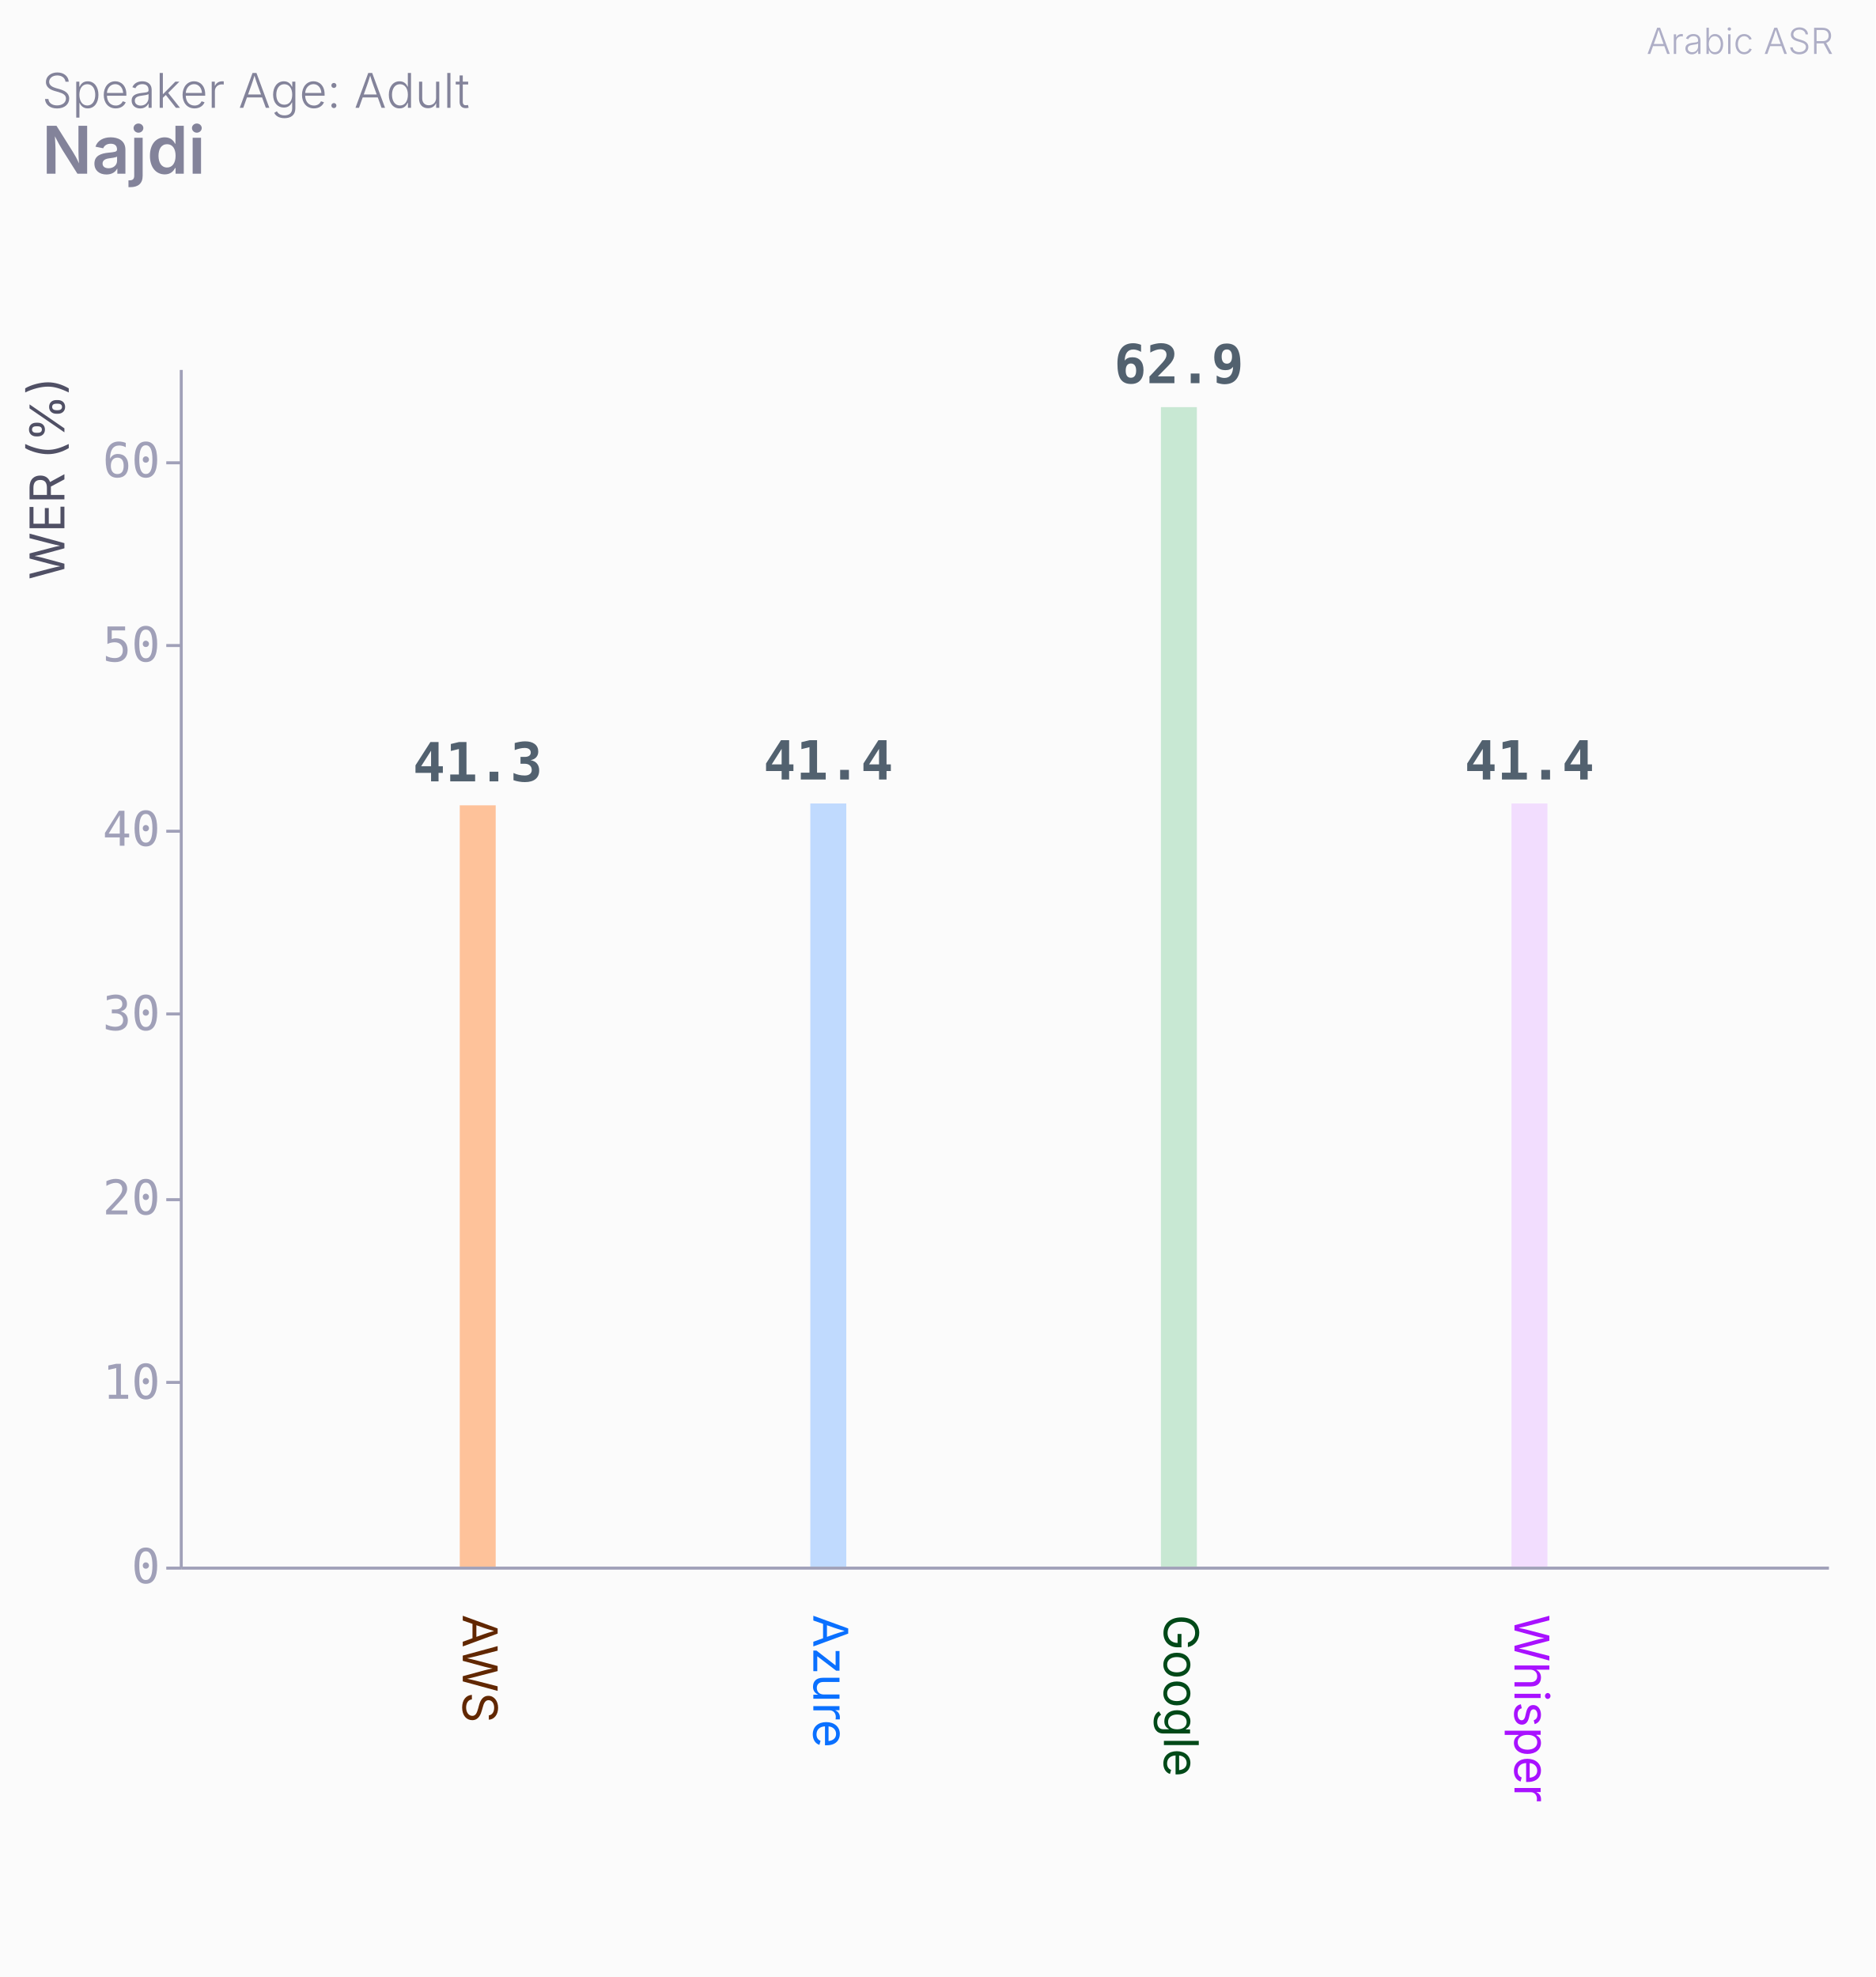
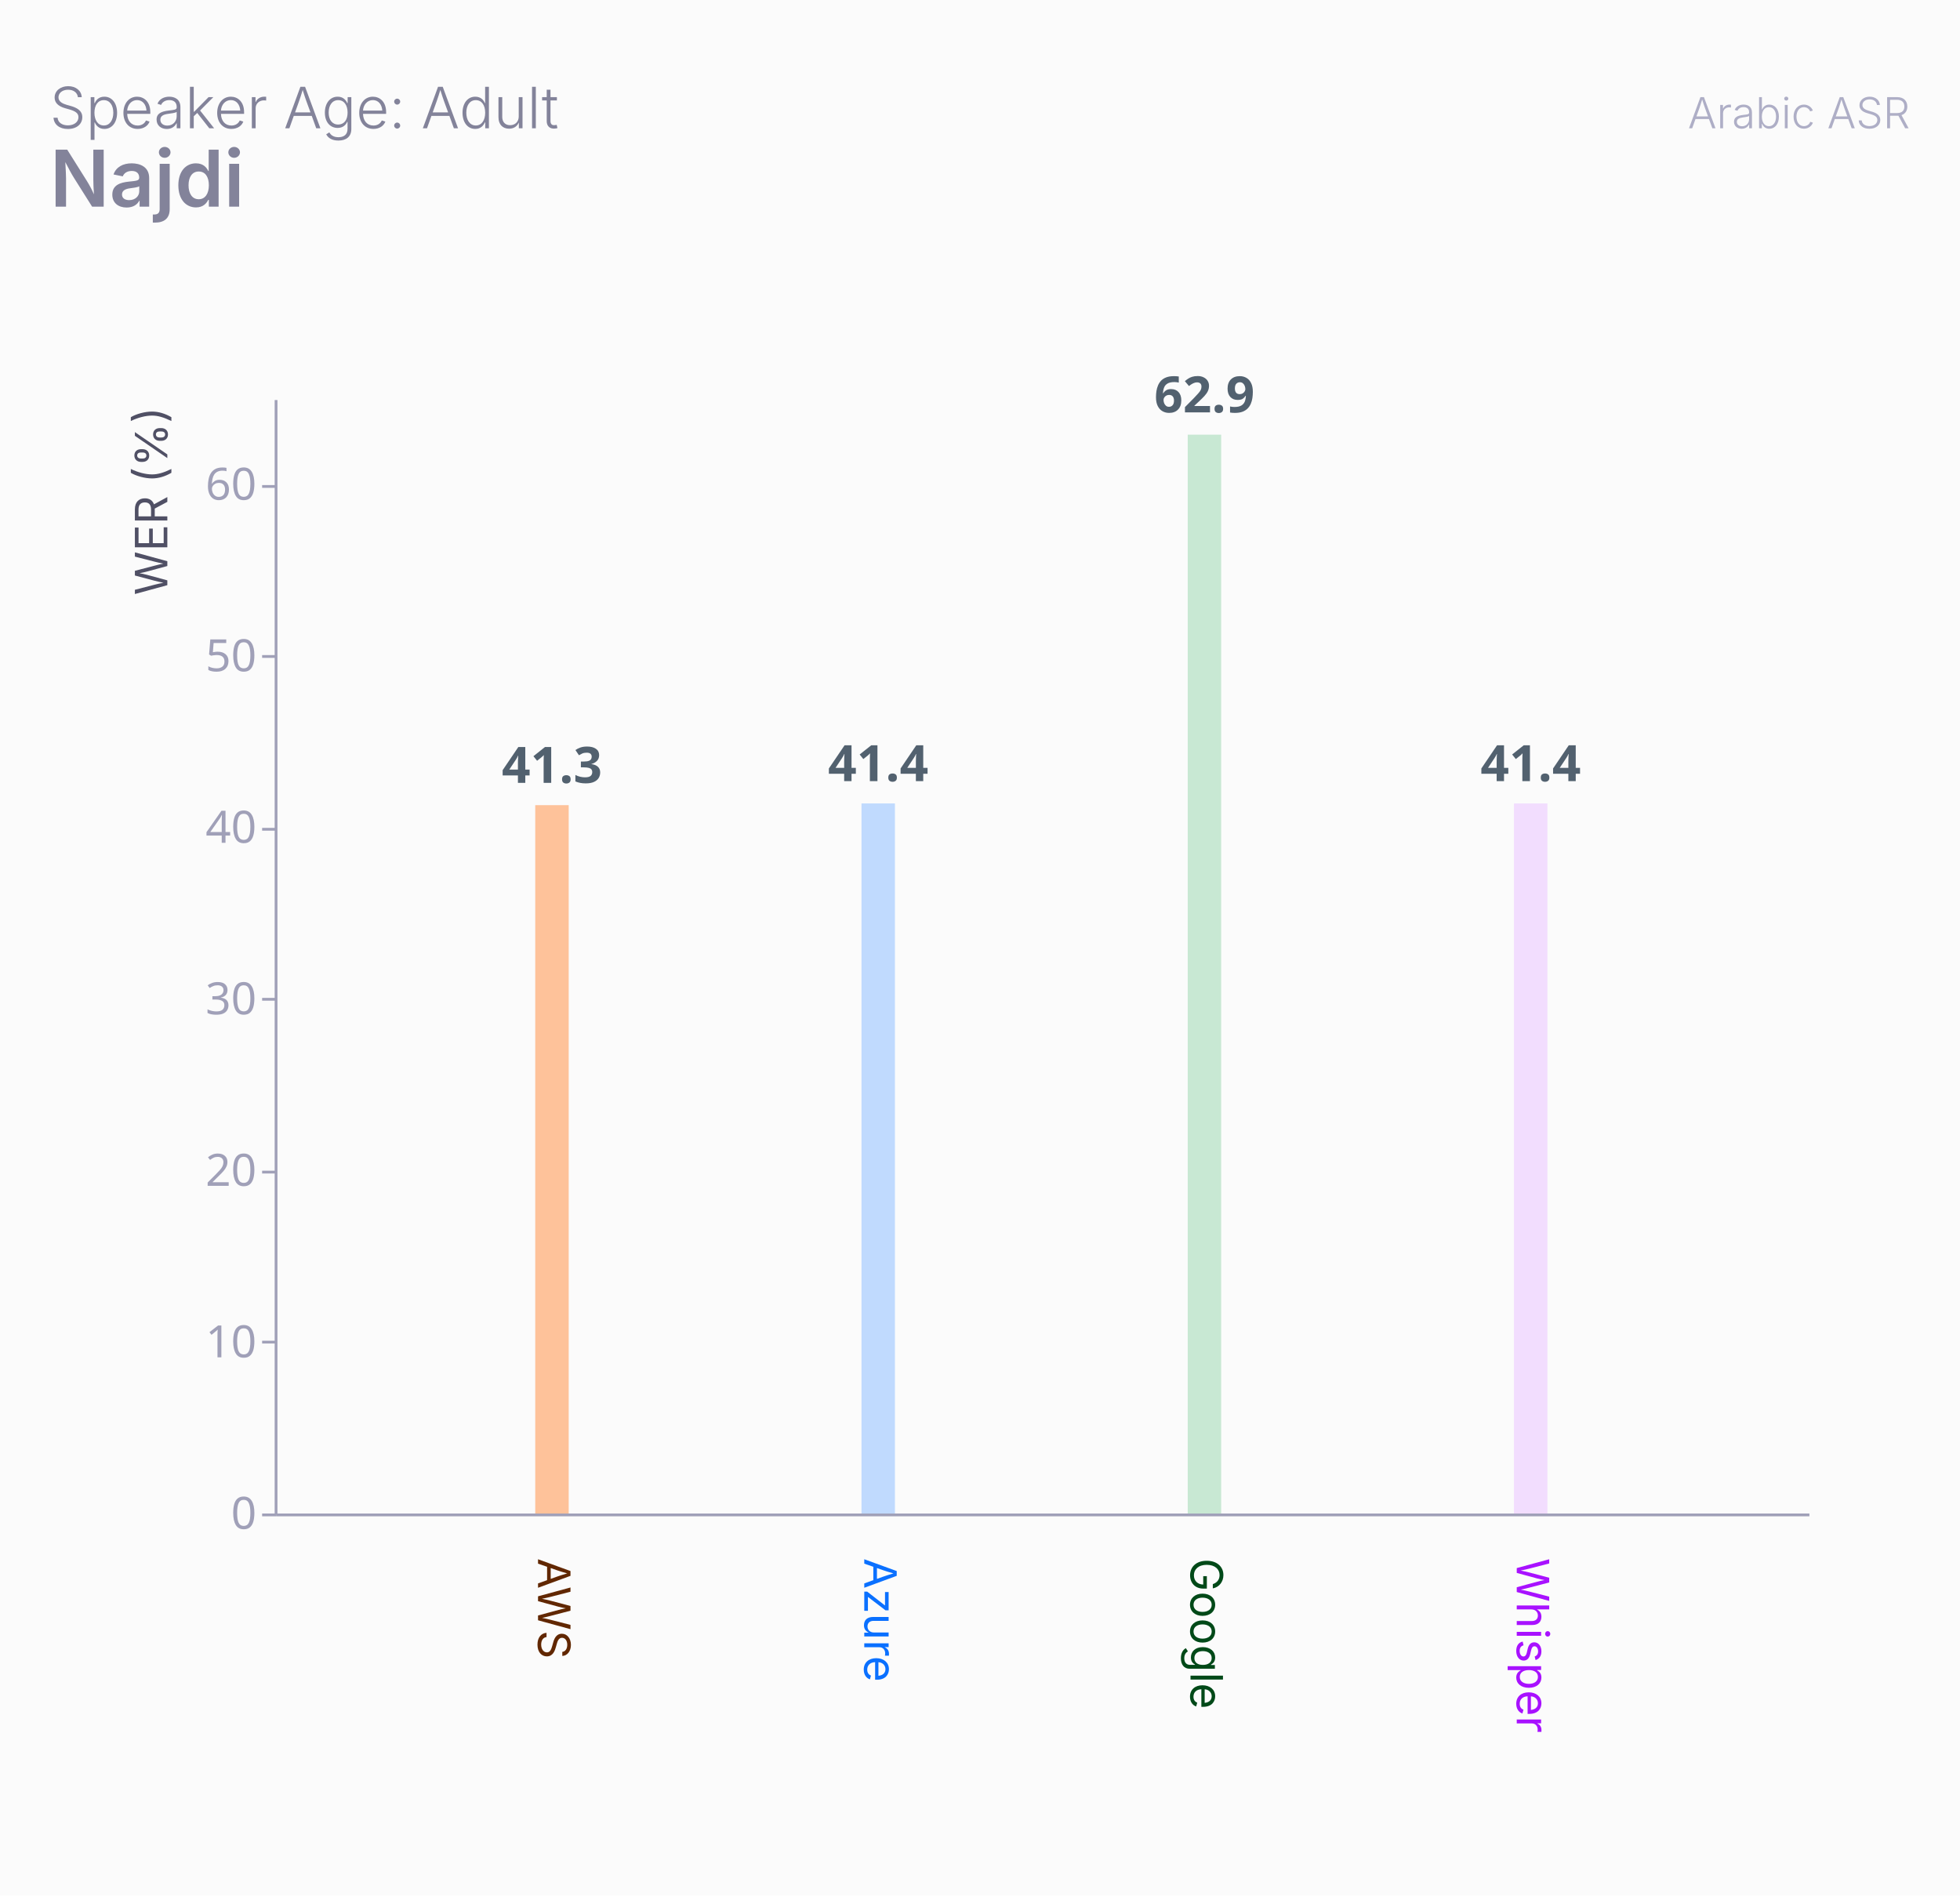
- <svg xmlns="http://www.w3.org/2000/svg" width="626" height="660">
-   <rect width="626" height="660" fill="#FBFBFB" />
-   <text x="612" y="18" text-anchor="end" font-family="Inter, system-ui, sans-serif" font-size="12" font-weight="300" fill="#aeaec6">Arabic ASR</text>
+ <svg xmlns="http://www.w3.org/2000/svg" width="550" height="532">
+   <rect width="550" height="532" fill="#FBFBFB" />
+   <text x="536" y="36" text-anchor="end" font-family="Inter, system-ui, sans-serif" font-size="12" font-weight="300" fill="#aeaec6">Arabic ASR</text>
  <text x="14" y="36" font-family="Inter, system-ui, sans-serif" font-size="16" font-weight="300" fill="#83839a">Speaker Age: Adult</text>
  <text x="14" y="58" font-family="Inter, system-ui, sans-serif" font-size="22" font-weight="600" fill="#83839a">Najdi</text>
-   <svg y="72" version="1.1" class="marks" width="626" height="588" viewBox="0 0 626 588">
+   <svg y="72" version="1.1" class="marks" width="550" height="460" viewBox="0 0 626 588">
    <g fill="none" stroke-miterlimit="10" transform="translate(60,51)">
      <g class="mark-group role-frame root" role="graphics-object" aria-roledescription="group mark container">
        <g transform="translate(0,0)">
          <path class="background" aria-hidden="true" d="M0,0h550v400h-550Z" />
          <g>
            <g class="mark-group role-axis" aria-hidden="true">
              <g transform="translate(0.5,0.5)">
                <path class="background" aria-hidden="true" d="M0,0h0v0h0Z" pointer-events="none" />
                <g>
                  <g class="mark-rule role-axis-grid" pointer-events="none">
                    <line transform="translate(0,400)" x2="550" y2="0" stroke="rgba(255,255,255,0.07)" stroke-width="1" opacity="1" />
                    <line transform="translate(0,338)" x2="550" y2="0" stroke="rgba(255,255,255,0.07)" stroke-width="1" opacity="1" />
                    <line transform="translate(0,277)" x2="550" y2="0" stroke="rgba(255,255,255,0.07)" stroke-width="1" opacity="1" />
                    <line transform="translate(0,215)" x2="550" y2="0" stroke="rgba(255,255,255,0.07)" stroke-width="1" opacity="1" />
                    <line transform="translate(0,154)" x2="550" y2="0" stroke="rgba(255,255,255,0.07)" stroke-width="1" opacity="1" />
                    <line transform="translate(0,92)" x2="550" y2="0" stroke="rgba(255,255,255,0.07)" stroke-width="1" opacity="1" />
                    <line transform="translate(0,31)" x2="550" y2="0" stroke="rgba(255,255,255,0.07)" stroke-width="1" opacity="1" />
                  </g>
                </g>
                <path class="foreground" aria-hidden="true" d="" pointer-events="none" display="none" />
              </g>
            </g>
            <g class="mark-group role-axis" role="graphics-symbol" aria-roledescription="axis" aria-label="X-axis for a discrete scale with 4 values: AWS, Azure, Google, Whisper">
              <g transform="translate(0.5,400.5)">
                <path class="background" aria-hidden="true" d="M0,0h0v0h0Z" pointer-events="none" />
                <g>
                  <g class="mark-rule role-axis-domain" pointer-events="none">
                    <line transform="translate(0,0)" x2="550" y2="0" stroke="#a0a0b8" stroke-width="1" opacity="1" />
                  </g>
                </g>
                <path class="foreground" aria-hidden="true" d="" pointer-events="none" display="none" />
              </g>
            </g>
            <g class="mark-group role-axis" role="graphics-symbol" aria-roledescription="axis" aria-label="Y-axis titled 'WER (%)' for a linear scale with values from 0 to 65">
              <g transform="translate(0.5,0.5)">
                <path class="background" aria-hidden="true" d="M0,0h0v0h0Z" pointer-events="none" />
                <g>
                  <g class="mark-rule role-axis-tick" pointer-events="none">
                    <line transform="translate(0,400)" x2="-5" y2="0" stroke="#a0a0b8" stroke-width="1" opacity="1" />
                    <line transform="translate(0,338)" x2="-5" y2="0" stroke="#a0a0b8" stroke-width="1" opacity="1" />
                    <line transform="translate(0,277)" x2="-5" y2="0" stroke="#a0a0b8" stroke-width="1" opacity="1" />
                    <line transform="translate(0,215)" x2="-5" y2="0" stroke="#a0a0b8" stroke-width="1" opacity="1" />
                    <line transform="translate(0,154)" x2="-5" y2="0" stroke="#a0a0b8" stroke-width="1" opacity="1" />
                    <line transform="translate(0,92)" x2="-5" y2="0" stroke="#a0a0b8" stroke-width="1" opacity="1" />
                    <line transform="translate(0,31)" x2="-5" y2="0" stroke="#a0a0b8" stroke-width="1" opacity="1" />
                  </g>
                  <g class="mark-text role-axis-label" pointer-events="none">
-                     <text text-anchor="end" transform="translate(-7,405)" font-family="&quot;JetBrains Mono&quot;, monospace" font-size="16px" font-weight="400" fill="#a0a0b8" opacity="1">0</text>
-                     <text text-anchor="end" transform="translate(-7,343.4615)" font-family="&quot;JetBrains Mono&quot;, monospace" font-size="16px" font-weight="400" fill="#a0a0b8" opacity="1">10</text>
-                     <text text-anchor="end" transform="translate(-7,281.9231)" font-family="&quot;JetBrains Mono&quot;, monospace" font-size="16px" font-weight="400" fill="#a0a0b8" opacity="1">20</text>
-                     <text text-anchor="end" transform="translate(-7,220.3846)" font-family="&quot;JetBrains Mono&quot;, monospace" font-size="16px" font-weight="400" fill="#a0a0b8" opacity="1">30</text>
-                     <text text-anchor="end" transform="translate(-7,158.8462)" font-family="&quot;JetBrains Mono&quot;, monospace" font-size="16px" font-weight="400" fill="#a0a0b8" opacity="1">40</text>
-                     <text text-anchor="end" transform="translate(-7,97.30769)" font-family="&quot;JetBrains Mono&quot;, monospace" font-size="16px" font-weight="400" fill="#a0a0b8" opacity="1">50</text>
-                     <text text-anchor="end" transform="translate(-7,35.76923)" font-family="&quot;JetBrains Mono&quot;, monospace" font-size="16px" font-weight="400" fill="#a0a0b8" opacity="1">60</text>
+                     <text text-anchor="end" transform="translate(-7,405)" font-family="JetBrains Mono" font-size="16px" font-weight="400" fill="#a0a0b8" opacity="1">0</text>
+                     <text text-anchor="end" transform="translate(-7,343.4615)" font-family="JetBrains Mono" font-size="16px" font-weight="400" fill="#a0a0b8" opacity="1">10</text>
+                     <text text-anchor="end" transform="translate(-7,281.9231)" font-family="JetBrains Mono" font-size="16px" font-weight="400" fill="#a0a0b8" opacity="1">20</text>
+                     <text text-anchor="end" transform="translate(-7,220.3846)" font-family="JetBrains Mono" font-size="16px" font-weight="400" fill="#a0a0b8" opacity="1">30</text>
+                     <text text-anchor="end" transform="translate(-7,158.8462)" font-family="JetBrains Mono" font-size="16px" font-weight="400" fill="#a0a0b8" opacity="1">40</text>
+                     <text text-anchor="end" transform="translate(-7,97.30769)" font-family="JetBrains Mono" font-size="16px" font-weight="400" fill="#a0a0b8" opacity="1">50</text>
+                     <text text-anchor="end" transform="translate(-7,35.76923)" font-family="JetBrains Mono" font-size="16px" font-weight="400" fill="#a0a0b8" opacity="1">60</text>
                  </g>
                  <g class="mark-rule role-axis-domain" pointer-events="none">
                    <line transform="translate(0,400)" x2="0" y2="-400" stroke="#a0a0b8" stroke-width="1" opacity="1" />
                  </g>
                  <g class="mark-text role-axis-title" pointer-events="none">
                    <text text-anchor="start" transform="translate(-36,70) rotate(-90) translate(0,-3)" font-family="Inter, system-ui, sans-serif" font-size="16px" font-weight="400" fill="#505065" opacity="1">WER (%)</text>
                  </g>
                </g>
                <path class="foreground" aria-hidden="true" d="" pointer-events="none" display="none" />
              </g>
            </g>
            <g class="mark-rect role-mark layer_0_marks" role="graphics-object" aria-roledescription="rect mark container">
              <path aria-label="model: Google; wer: 62.9; barColor: rgba(189, 228, 202,0.82)" role="graphics-symbol" aria-roledescription="bar" d="M327.511,12.923h12v387.077h-12Z" fill="rgba(189, 228, 202,0.82)" stroke-width="0" />
              <path aria-label="model: AWS; wer: 41.3; barColor: rgba(255, 181, 133,0.82)" role="graphics-symbol" aria-roledescription="bar" d="M93.468,145.846h12v254.154h-12Z" fill="rgba(255, 181, 133,0.82)" stroke-width="0" />
              <path aria-label="model: Azure; wer: 41.4; barColor: rgba(179, 211, 255,0.82)" role="graphics-symbol" aria-roledescription="bar" d="M210.489,145.231h12v254.769h-12Z" fill="rgba(179, 211, 255,0.82)" stroke-width="0" />
              <path aria-label="model: Whisper; wer: 41.4; barColor: rgba(240, 215, 255,0.82)" role="graphics-symbol" aria-roledescription="bar" d="M444.532,145.231h12v254.769h-12Z" fill="rgba(240, 215, 255,0.82)" stroke-width="0" />
            </g>
            <g class="mark-text role-mark layer_1_marks" role="graphics-object" aria-roledescription="text mark container">
-               <text aria-label="model: Google; wer: 62.9" role="graphics-symbol" aria-roledescription="text mark" text-anchor="middle" transform="translate(333.5106,4.923077)" font-family="&quot;JetBrains Mono&quot;, monospace" font-size="18px" font-weight="600" fill="#52616F">62.9</text>
-               <text aria-label="model: AWS; wer: 41.3" role="graphics-symbol" aria-roledescription="text mark" text-anchor="middle" transform="translate(99.46809,137.8462)" font-family="&quot;JetBrains Mono&quot;, monospace" font-size="18px" font-weight="600" fill="#52616F">41.3</text>
-               <text aria-label="model: Azure; wer: 41.4" role="graphics-symbol" aria-roledescription="text mark" text-anchor="middle" transform="translate(216.4894,137.2308)" font-family="&quot;JetBrains Mono&quot;, monospace" font-size="18px" font-weight="600" fill="#52616F">41.4</text>
-               <text aria-label="model: Whisper; wer: 41.4" role="graphics-symbol" aria-roledescription="text mark" text-anchor="middle" transform="translate(450.5319,137.2308)" font-family="&quot;JetBrains Mono&quot;, monospace" font-size="18px" font-weight="600" fill="#52616F">41.4</text>
+               <text aria-label="model: Google; wer: 62.9" role="graphics-symbol" aria-roledescription="text mark" text-anchor="middle" transform="translate(333.5106,4.923077)" font-family="JetBrains Mono" font-size="18px" font-weight="600" fill="#52616F">62.9</text>
+               <text aria-label="model: AWS; wer: 41.3" role="graphics-symbol" aria-roledescription="text mark" text-anchor="middle" transform="translate(99.46809,137.8462)" font-family="JetBrains Mono" font-size="18px" font-weight="600" fill="#52616F">41.3</text>
+               <text aria-label="model: Azure; wer: 41.4" role="graphics-symbol" aria-roledescription="text mark" text-anchor="middle" transform="translate(216.4894,137.2308)" font-family="JetBrains Mono" font-size="18px" font-weight="600" fill="#52616F">41.4</text>
+               <text aria-label="model: Whisper; wer: 41.4" role="graphics-symbol" aria-roledescription="text mark" text-anchor="middle" transform="translate(450.5319,137.2308)" font-family="JetBrains Mono" font-size="18px" font-weight="600" fill="#52616F">41.4</text>
            </g>
            <g class="mark-text role-mark layer_2_marks" role="graphics-object" aria-roledescription="text mark container">
              <text aria-label="model: Google; labelColor: #004918" role="graphics-symbol" aria-roledescription="text mark" text-anchor="start" transform="translate(333.5106,400) rotate(90) translate(16,5)" font-family="Inter, system-ui, sans-serif" font-size="16px" font-weight="400" fill="#004918">Google</text>
              <text aria-label="model: AWS; labelColor: #612700" role="graphics-symbol" aria-roledescription="text mark" text-anchor="start" transform="translate(99.46809,400) rotate(90) translate(16,5)" font-family="Inter, system-ui, sans-serif" font-size="16px" font-weight="400" fill="#612700">AWS</text>
              <text aria-label="model: Azure; labelColor: #0a70ff" role="graphics-symbol" aria-roledescription="text mark" text-anchor="start" transform="translate(216.4894,400) rotate(90) translate(16,5)" font-family="Inter, system-ui, sans-serif" font-size="16px" font-weight="400" fill="#0a70ff">Azure</text>
              <text aria-label="model: Whisper; labelColor: #a811ff" role="graphics-symbol" aria-roledescription="text mark" text-anchor="start" transform="translate(450.5319,400) rotate(90) translate(16,5)" font-family="Inter, system-ui, sans-serif" font-size="16px" font-weight="400" fill="#a811ff">Whisper</text>
            </g>
          </g>
          <path class="foreground" aria-hidden="true" d="" display="none" />
        </g>
      </g>
    </g>
  </svg>
</svg>
